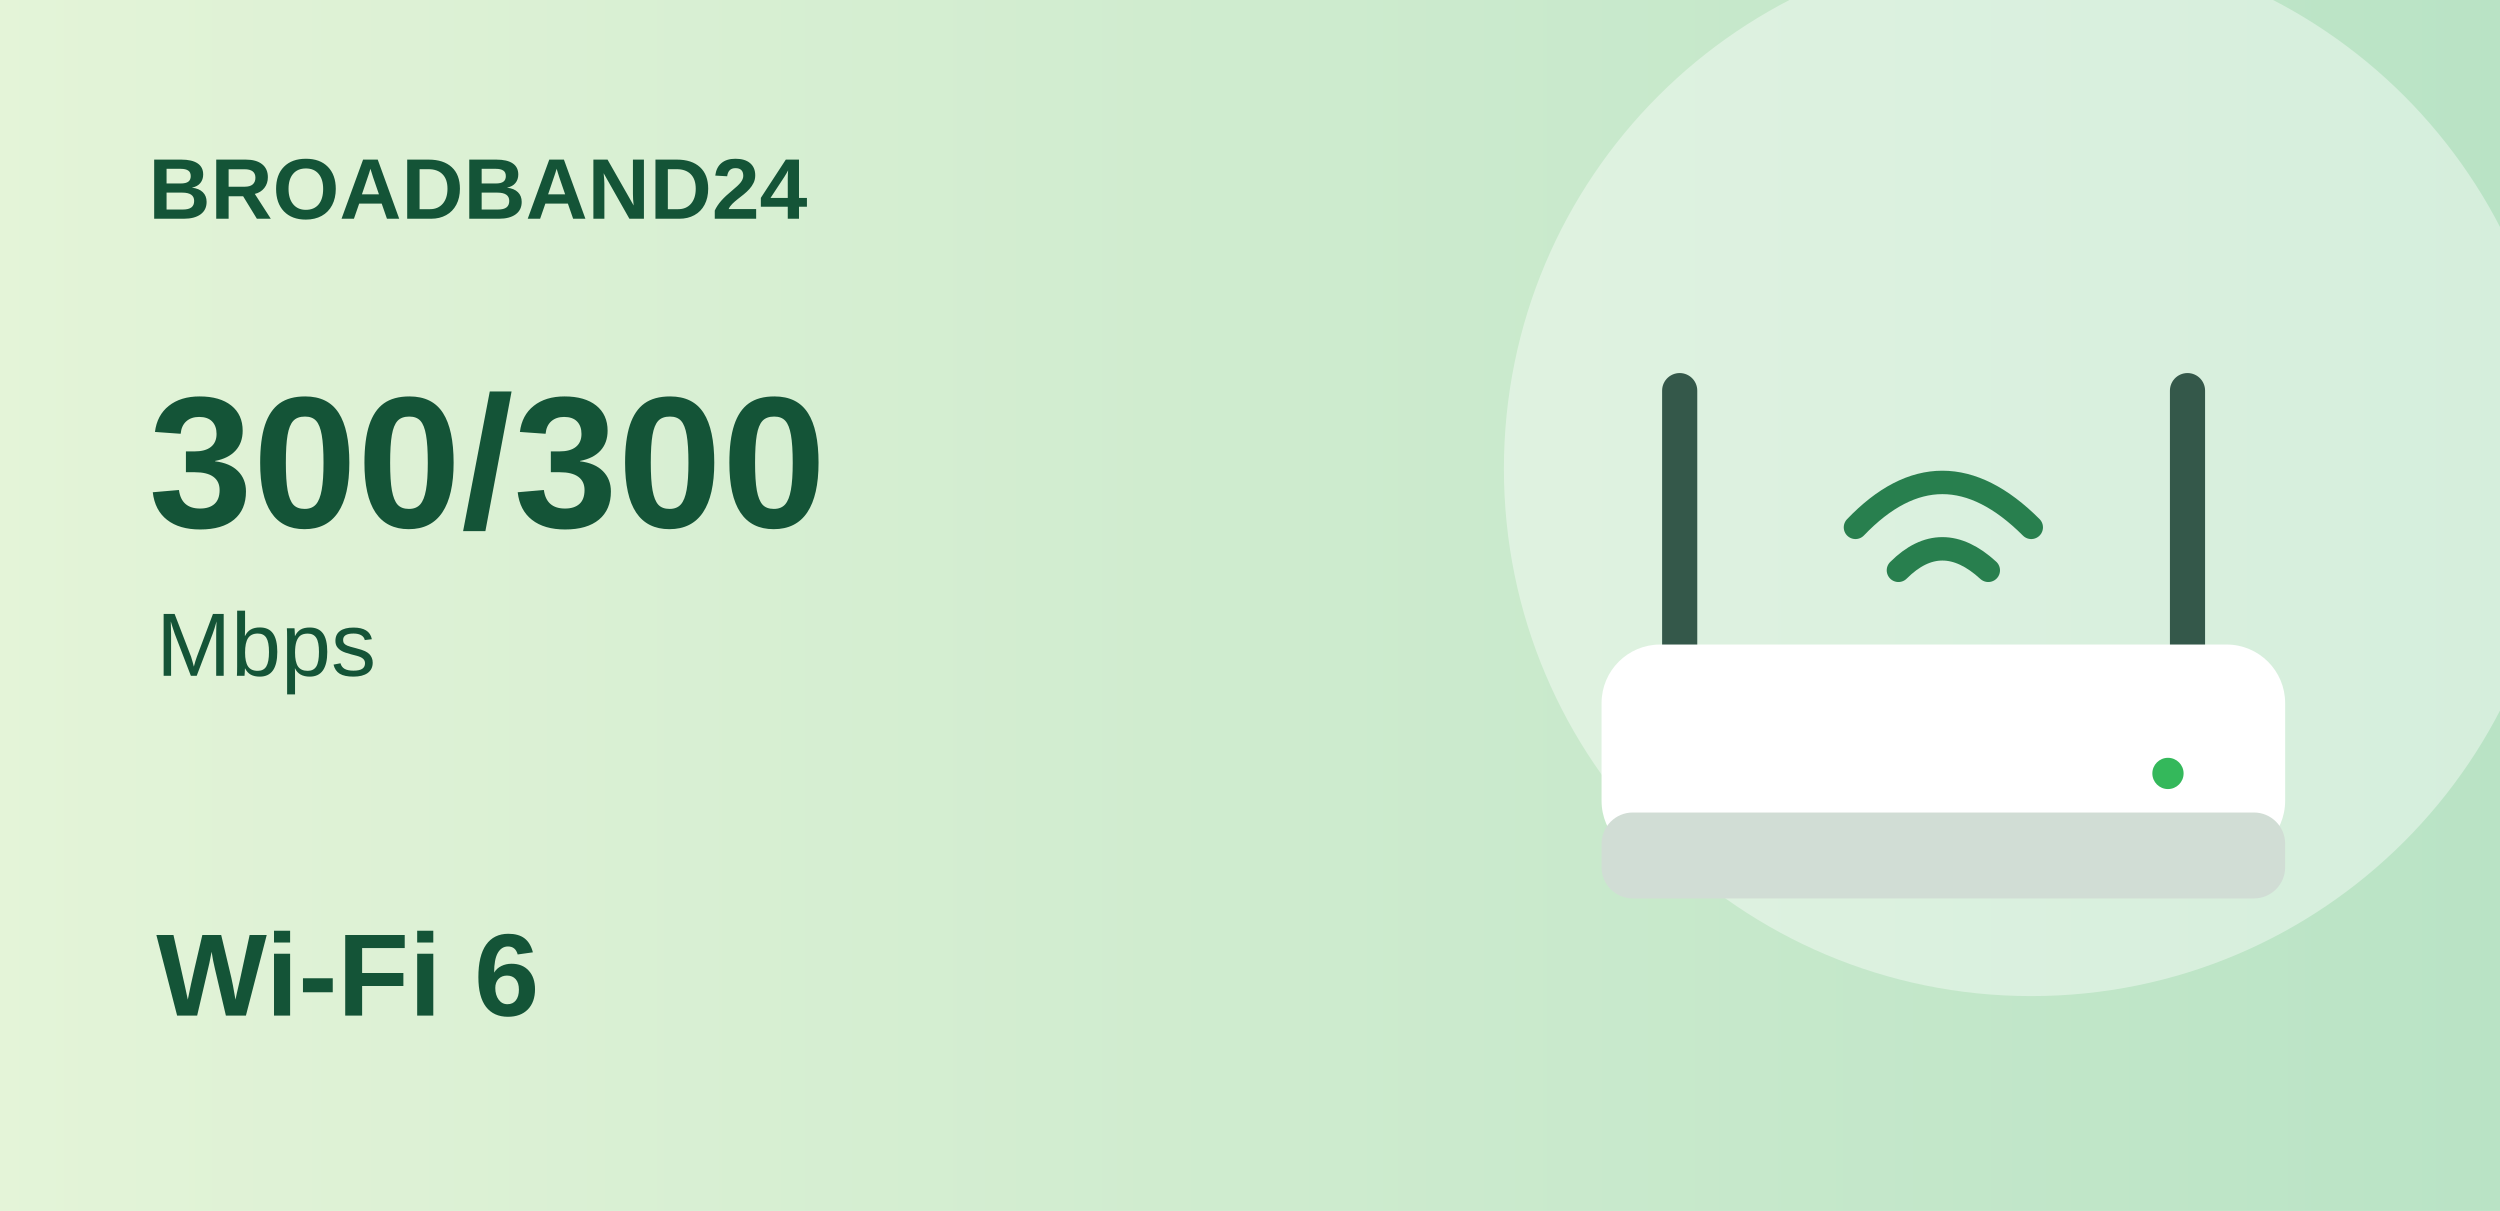
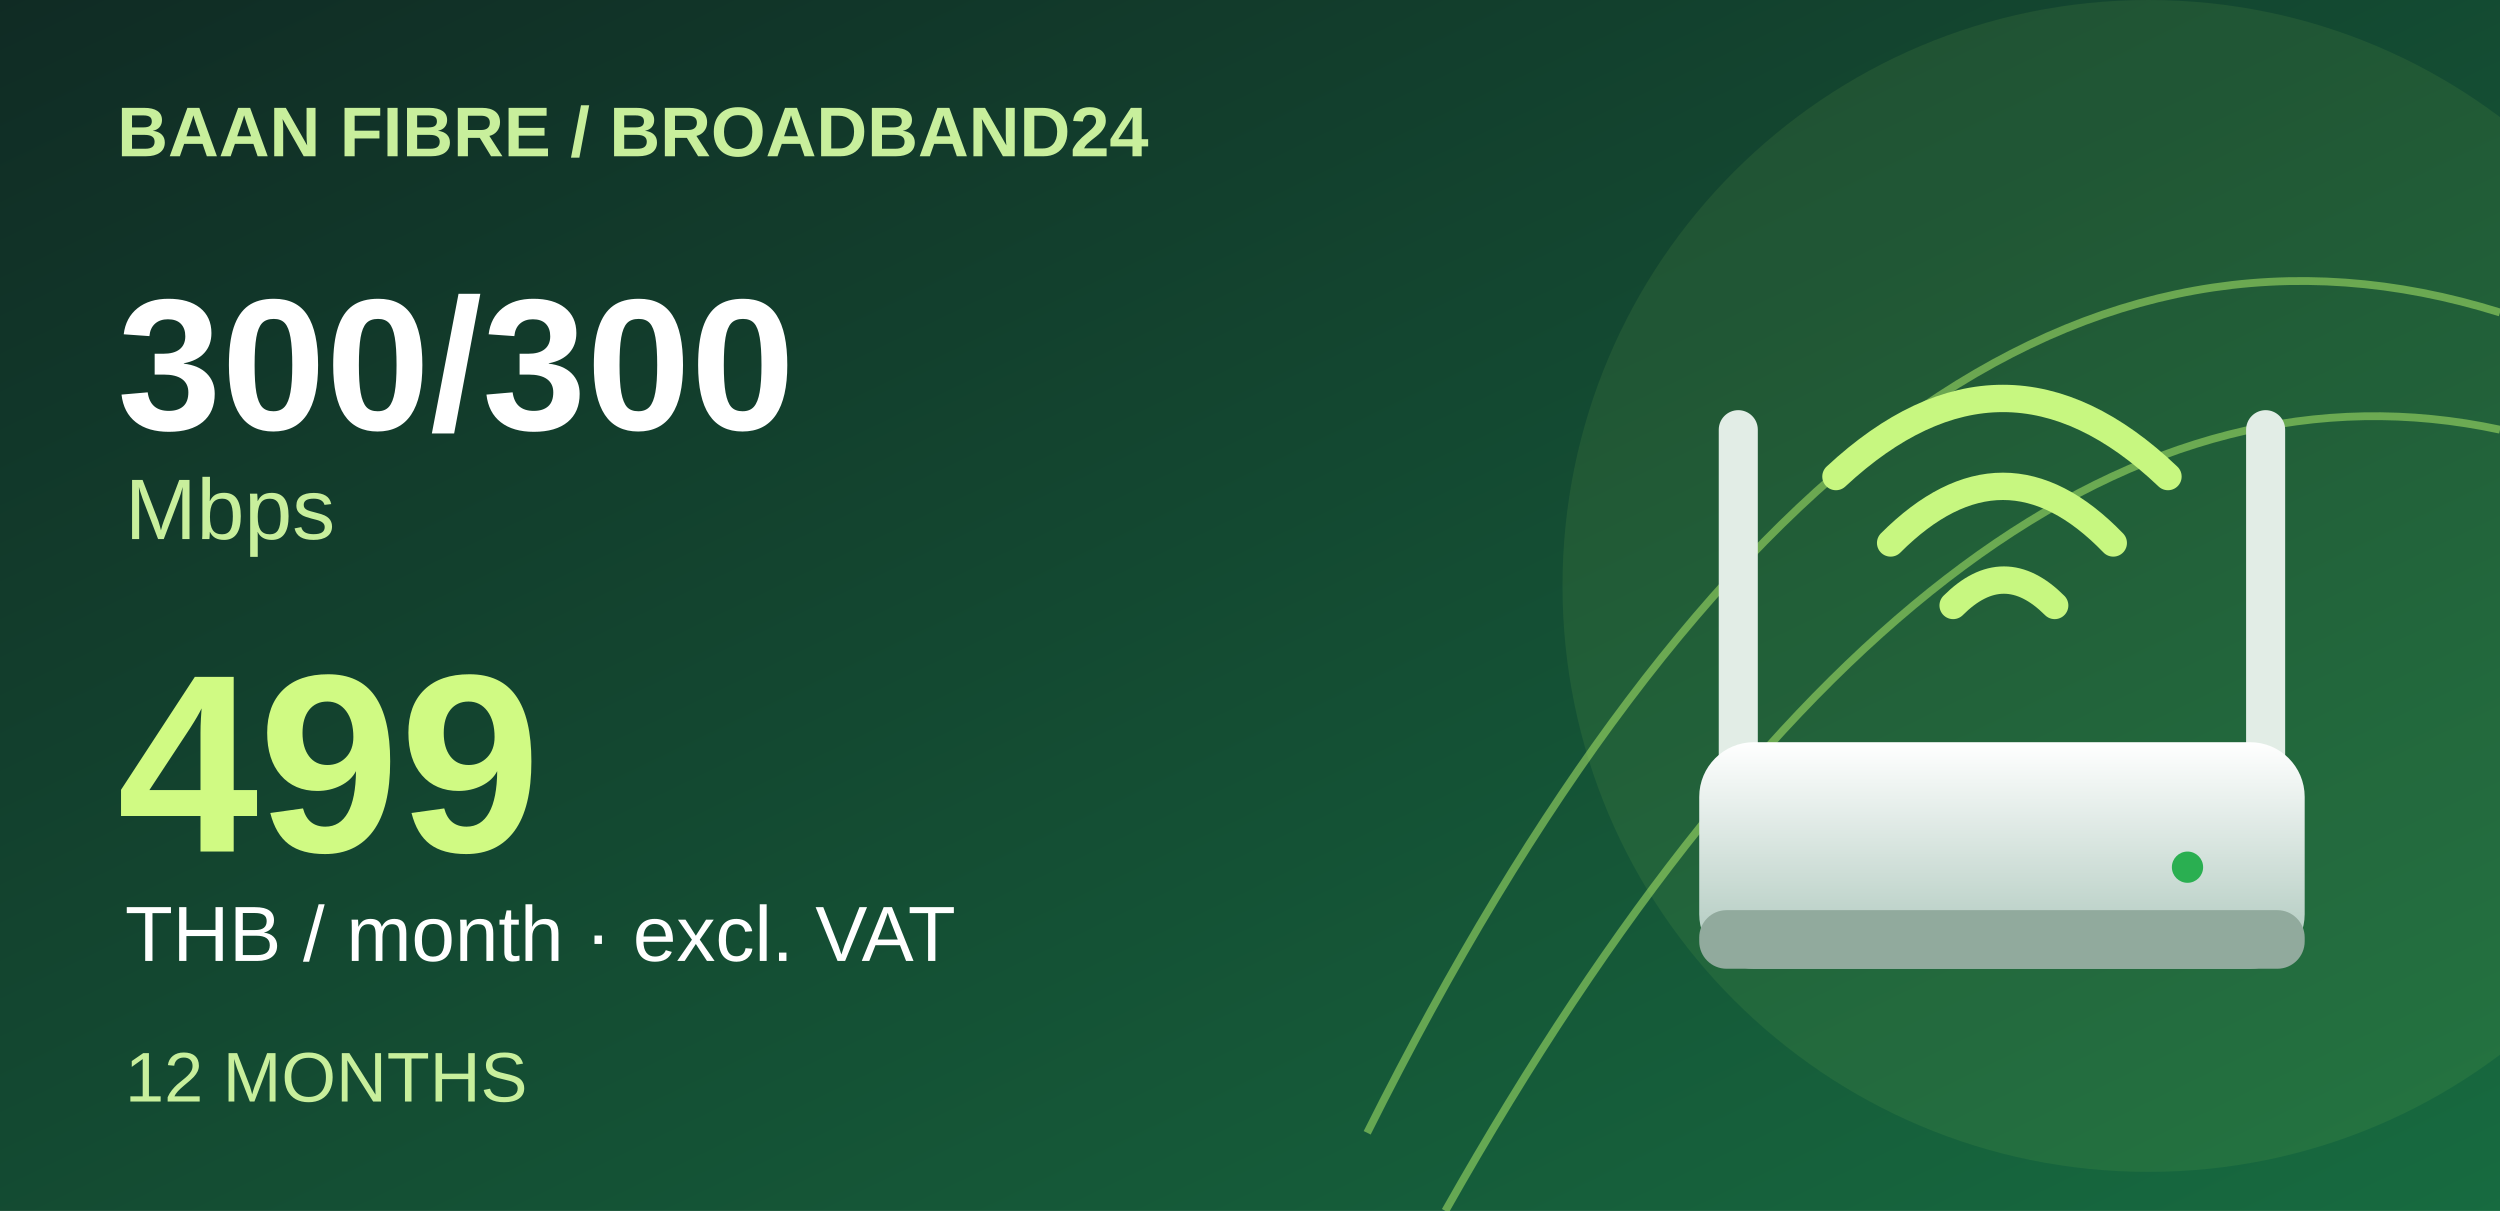
<svg xmlns="http://www.w3.org/2000/svg" viewBox="0 0 640 310">
  <defs>
-     <linearGradient id="g">
-       <stop stop-color="#e4f4d8" />
-       <stop offset="1" stop-color="#b9e3c5" />
+     <linearGradient id="bg" x2="1" y2="1">
+       <stop stop-color="#102b24" />
+       <stop offset="1" stop-color="#176b40" />
+     </linearGradient>
+     <linearGradient id="r" x2="0" y2="1">
+       <stop stop-color="#fff" />
+       <stop offset="1" stop-color="#a9c5b9" />
    </linearGradient>
  </defs>
-   <rect width="640" height="310" fill="url(#g)" />
-   <circle cx="520" cy="120" r="135" fill="#fff" opacity=".4" />
-   <g transform="translate(410 100)">
-     <path d="M20 70V0M150 70V0" stroke="#34584a" stroke-width="9" stroke-linecap="round" />
-     <rect y="65" width="175" height="55" rx="15" fill="#fff" />
-     <rect y="108" width="175" height="22" rx="8" fill="#d1ddd5" />
-     <circle cx="145" cy="98" r="4" fill="#34b85b" />
-     <path d="M65 35 Q87 12 110 35 M76 46 Q87 35 99 46" fill="none" stroke="#287f4e" stroke-width="6" stroke-linecap="round" />
+   <rect width="640" height="310" fill="url(#bg)" />
+   <circle cx="550" cy="150" r="150" fill="#a6df55" opacity=".09" />
+   <path d="M350 290 Q480 30 640 80 M370 310 Q500 80 640 110" fill="none" stroke="#b5f36b" stroke-width="2" opacity=".5" />
+   <g transform="translate(435 90)">
+     <path d="M10 110V20 M145 110V20" stroke="#e2ede6" stroke-width="10" stroke-linecap="round" />
+     <path d="M35 32 Q78 -8 120 32 M49 49 Q78 20 106 49 M65 65 Q78 52 91 65" stroke="#c7f780" stroke-width="7" fill="none" stroke-linecap="round" />
+     <rect x="0" y="100" width="155" height="58" rx="14" fill="url(#r)" />
+     <rect x="0" y="143" width="155" height="15" rx="7" fill="#91aa9d" />
+     <circle cx="125" cy="132" r="4" fill="#2aaf51" />
  </g>
-   <g font-family="Arial,sans-serif" fill="#145437">
-     <text x="38" y="56" font-size="22" font-weight="bold">BROADBAND24</text>
-     <text x="38" y="135" font-size="48" font-weight="bold">300/300</text>
-     <text x="40" y="173" font-size="23">Mbps</text>
-     <text x="40" y="260" font-size="30" font-weight="bold">Wi-Fi 6</text>
+   <g font-family="Arial,Tahoma,sans-serif">
+     <text x="30" y="40" fill="#c8ef9c" font-size="18" font-weight="bold">BAAN FIBRE / BROADBAND24</text>
+     <text x="30" y="110" fill="white" font-size="48" font-weight="bold">300/300</text>
+     <text x="32" y="138" fill="#c8ef9c" font-size="22">Mbps</text>
+     <text x="30" y="218" fill="#d0fa83" font-size="65" font-weight="bold">499</text>
+     <text x="32" y="246" fill="white" font-size="20">THB / month · excl. VAT</text>
+     <text x="32" y="282" fill="#c8ef9c" font-size="18">12 MONTHS</text>
  </g>
</svg>
